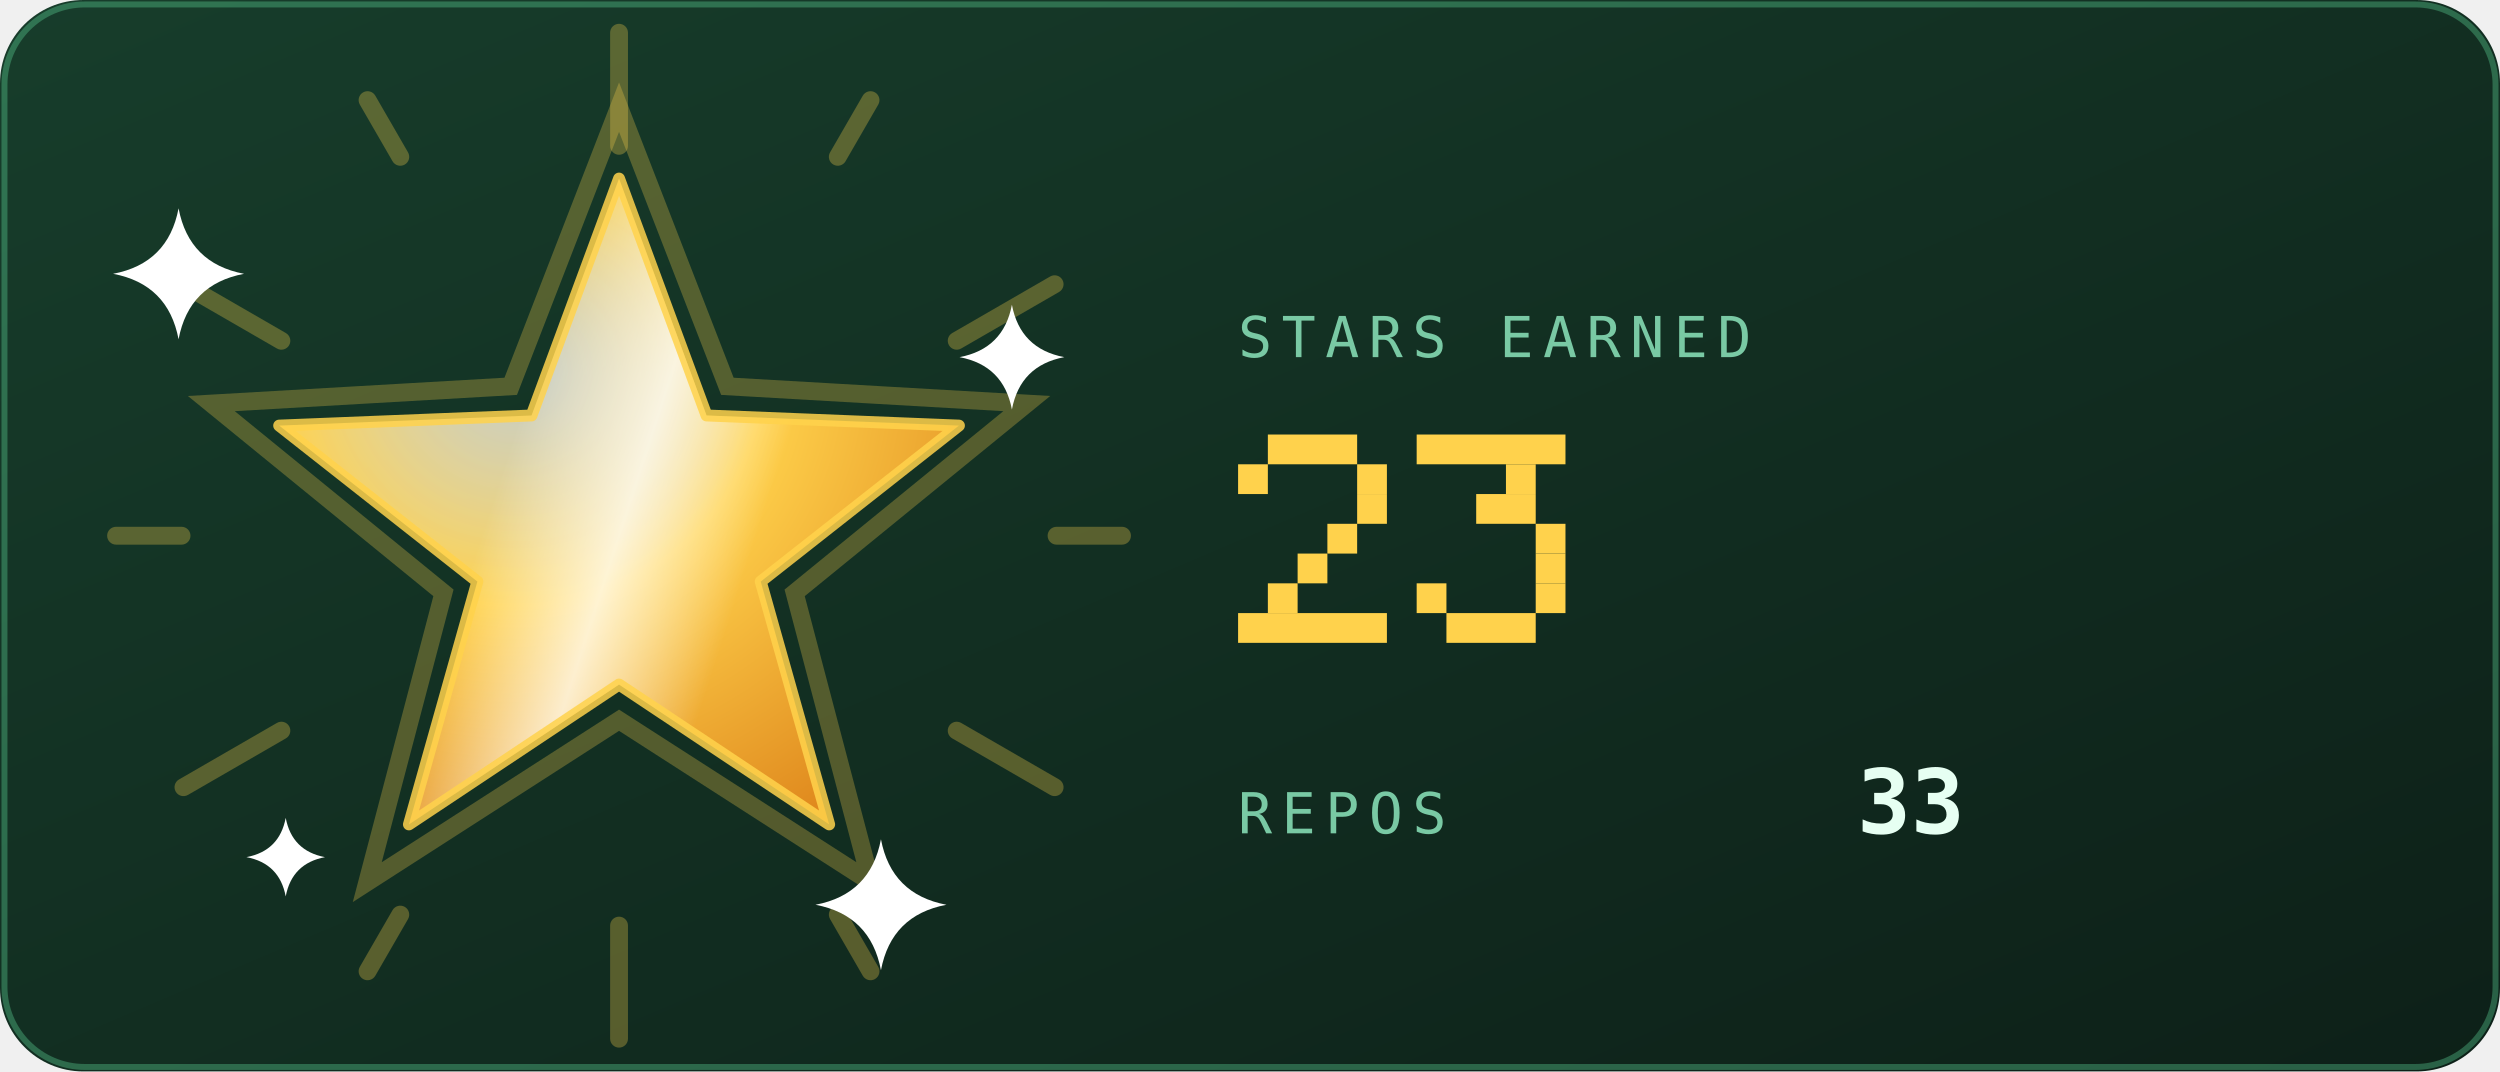
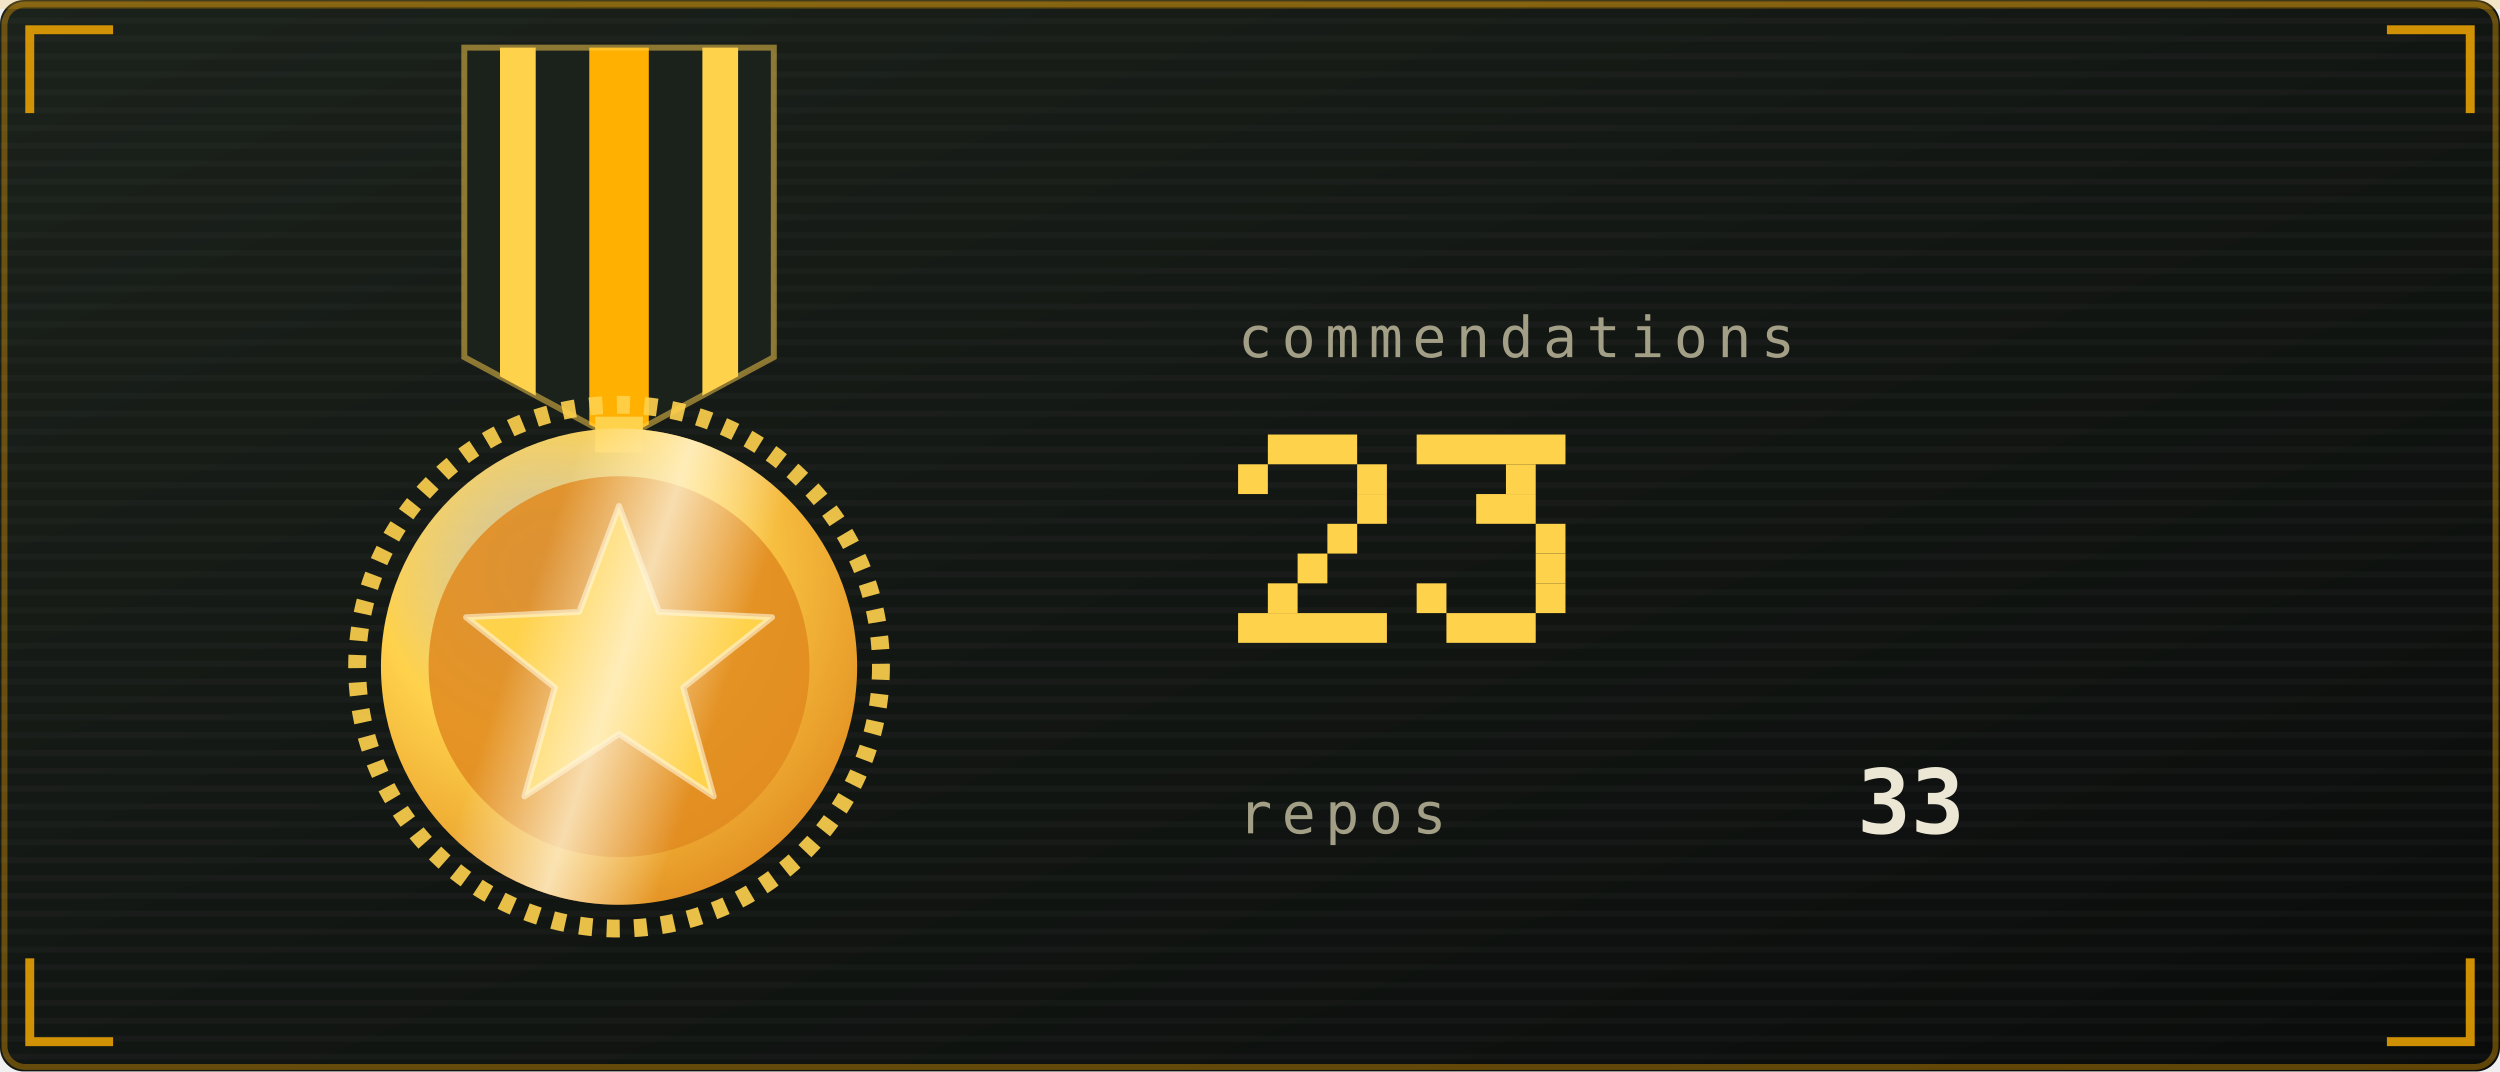
<svg xmlns="http://www.w3.org/2000/svg" viewBox="0 0 420 180" width="420" height="180" role="img" aria-labelledby="strt strd">
  <defs>
    <linearGradient id="strbg" x1="0" y1="0" x2="1" y2="1">
-       <stop offset="0" stop-color="#173d2b" />
-       <stop offset="1" stop-color="#0d2018" />
+       <stop offset="0" stop-color="#1b211b" />
+       <stop offset="1" stop-color="#0a0c0b" />
    </linearGradient>
  </defs>
  <style>
    .mono{font-family:ui-monospace,SFMono-Regular,Menlo,Consolas,"DejaVu Sans Mono",monospace}
-     .lbl{font-size:9.5px;letter-spacing:1.6px;fill:#79c9a4}
-     .big{font-size:31px;font-weight:700;fill:#e6fff2}
-     .med{font-size:15px;font-weight:700;fill:#e6fff2}
-     .sm{font-size:11px;fill:#e6fff2}
-     .dim{font-size:11px;fill:#79c9a4}
+     .lbl{font-size:9.5px;letter-spacing:1.6px;fill:#a39f86}
+     .big{font-size:31px;font-weight:700;fill:#ece6d4}
+     .med{font-size:15px;font-weight:700;fill:#ece6d4}
+     .sm{font-size:11px;fill:#ece6d4}
+     .dim{font-size:11px;fill:#a39f86}
    
    .pulse{animation:pulse 3.4s ease-in-out infinite}
    @keyframes pulse{0%,100%{opacity:1}50%{opacity:.62}}
    
    .rays{animation:spin 26s linear infinite;transform-box:fill-box;transform-origin:center}
    .halo{animation:halo 3.6s ease-in-out infinite;transform-box:fill-box;transform-origin:center}
    .glaze{animation:glaze 3.6s ease-in-out infinite}
    .tw{animation:tw 2.4s ease-in-out infinite;transform-box:fill-box;transform-origin:center}
    @keyframes spin{to{transform:rotate(360deg)}}
    @keyframes halo{0%,100%{transform:scale(1);opacity:.28}50%{transform:scale(1.1);opacity:.06}}
    @keyframes glaze{0%{transform:translateX(-190px)}55%,100%{transform:translateX(190px)}}
    @keyframes tw{0%,100%{opacity:.15;transform:scale(.7)}50%{opacity:1;transform:scale(1)}}
+     .sway{animation:sway 5s ease-in-out infinite;transform-origin:104px 8px}
+     @keyframes sway{0%,100%{transform:rotate(-2deg)}50%{transform:rotate(2deg)}}
</style>
-   <rect width="420" height="180" rx="14" fill="url(#strbg)" />
-   <rect x="0.75" y="0.75" width="418.5" height="178.5" rx="13.5" fill="none" stroke="#5fd99a" stroke-opacity="0.35" />
+   <rect width="420" height="180" rx="4" fill="url(#strbg)" />
+   <rect x="0.75" y="0.75" width="418.5" height="178.5" rx="3.5" fill="none" stroke="#ffb000" stroke-opacity="0.35" />
+   <defs>
+     <pattern id="strscan" width="4" height="3" patternUnits="userSpaceOnUse">
+       <rect width="4" height="1" fill="#ffffff" opacity="0.025" />
+     </pattern>
+   </defs>
+   <rect width="420" height="180" rx="4" fill="url(#strscan)" />
+   <rect x="0" y="0" width="420" height="1.5" fill="#ffb000" opacity="0.18">
+     <animate attributeName="y" values="0;180;180" keyTimes="0;0.6;1" dur="7s" repeatCount="indefinite" />
+   </rect>
+   <path d="M5 19V5H19M401 5H415V19M415 161V175H401M19 175H5V161" fill="none" stroke="#ffb000" stroke-width="1.5" stroke-opacity="0.8" />
  <defs>
    <radialGradient id="starFill" cx="0.35" cy="0.3" r="0.8">
-       <stop offset="0" stop-color="#ffffff" stop-opacity="0.75" />
+       <stop offset="0" stop-color="#fff6dc" stop-opacity="0.75" />
      <stop offset="0.45" stop-color="#ffd24c" />
      <stop offset="1" stop-color="#e08a1e" />
    </radialGradient>
    <linearGradient id="starGlaze" x1="0" y1="0" x2="1" y2="0">
-       <stop offset="0" stop-color="#ffffff" stop-opacity="0" />
-       <stop offset="0.5" stop-color="#ffffff" stop-opacity="0.75" />
-       <stop offset="1" stop-color="#ffffff" stop-opacity="0" />
+       <stop offset="0" stop-color="#fff6dc" stop-opacity="0" />
+       <stop offset="0.5" stop-color="#fff6dc" stop-opacity="0.75" />
+       <stop offset="1" stop-color="#fff6dc" stop-opacity="0" />
    </linearGradient>
    <clipPath id="starClip">
      <polygon points="104.0,30.0 118.7,69.8 161.1,71.5 127.8,97.7 139.3,138.5 104.0,115.0 68.7,138.5 80.2,97.7 46.9,71.5 89.3,69.8" />
    </clipPath>
  </defs>
-   <g class="rays" opacity="0.3">
-     <rect x="102.5" y="4" width="3" height="22" rx="1.5" fill="#ffd24c" transform="rotate(0 104 90)" />
-     <rect x="102.5" y="4" width="3" height="14" rx="1.5" fill="#ffd24c" transform="rotate(30 104 90)" />
-     <rect x="102.5" y="4" width="3" height="22" rx="1.5" fill="#ffd24c" transform="rotate(60 104 90)" />
-     <rect x="102.5" y="4" width="3" height="14" rx="1.5" fill="#ffd24c" transform="rotate(90 104 90)" />
-     <rect x="102.5" y="4" width="3" height="22" rx="1.5" fill="#ffd24c" transform="rotate(120 104 90)" />
-     <rect x="102.5" y="4" width="3" height="14" rx="1.5" fill="#ffd24c" transform="rotate(150 104 90)" />
-     <rect x="102.5" y="4" width="3" height="22" rx="1.5" fill="#ffd24c" transform="rotate(180 104 90)" />
-     <rect x="102.5" y="4" width="3" height="14" rx="1.5" fill="#ffd24c" transform="rotate(210 104 90)" />
-     <rect x="102.5" y="4" width="3" height="22" rx="1.5" fill="#ffd24c" transform="rotate(240 104 90)" />
-     <rect x="102.5" y="4" width="3" height="14" rx="1.5" fill="#ffd24c" transform="rotate(270 104 90)" />
-     <rect x="102.5" y="4" width="3" height="22" rx="1.5" fill="#ffd24c" transform="rotate(300 104 90)" />
-     <rect x="102.5" y="4" width="3" height="14" rx="1.5" fill="#ffd24c" transform="rotate(330 104 90)" />
-   </g>
-   <polygon class="halo" points="104.0,18.0 122.2,64.9 172.5,67.8 133.5,99.6 146.3,148.2 104.0,121.0 61.7,148.2 74.5,99.6 35.5,67.8 85.8,64.9" fill="none" stroke="#ffd24c" stroke-width="3" opacity="0.28" />
-   <polygon points="104.0,30.0 118.7,69.8 161.1,71.5 127.8,97.7 139.3,138.5 104.0,115.0 68.7,138.5 80.2,97.7 46.9,71.5 89.3,69.8" fill="url(#starFill)" />
-   <g clip-path="url(#starClip)">
-     <g transform="rotate(18 104 90)">
-       <rect class="glaze" x="82" y="20" width="44" height="140" fill="url(#starGlaze)" />
+   <defs>
+     <clipPath id="ribClip">
+       <path d="M78 8h52v52l-26 14l-26 -14z" />
+     </clipPath>
+     <clipPath id="medClip">
+       <circle cx="104" cy="112" r="40" />
+     </clipPath>
+   </defs>
+   <g class="sway">
+     <g clip-path="url(#ribClip)">
+       <rect x="78" y="8" width="52" height="64" fill="#1b211b" />
+       <rect x="84" y="8" width="6" height="64" fill="#ffd24c" />
+       <rect x="99" y="8" width="10" height="64" fill="#ffb000" />
+       <rect x="118" y="8" width="6" height="64" fill="#ffd24c" />
+     </g>
+     <path d="M78 8h52v52l-26 14l-26 -14z" fill="none" stroke="#ffd24c" stroke-opacity="0.5" />
+     <rect x="100" y="70" width="8" height="6" fill="#ffd24c" />
+     <circle cx="104" cy="112" r="44" fill="none" stroke="#ffd24c" stroke-width="3" stroke-dasharray="2.2 2.4" opacity="0.9" />
+     <circle cx="104" cy="112" r="40" fill="url(#starFill)" />
+     <circle cx="104" cy="112" r="32" fill="#e08a1e" opacity="0.85" />
+     <polygon points="104.0,85.0 110.7,102.8 129.7,103.7 114.8,115.5 119.9,133.8 104.0,123.3 88.1,133.8 93.2,115.5 78.3,103.7 97.3,102.8" fill="#ffd24c" stroke="#fff6dc" stroke-opacity="0.6" stroke-linejoin="round" />
+     <g clip-path="url(#medClip)">
+       <g transform="rotate(18 104 112)">
+         <rect class="glaze" x="86" y="62" width="36" height="100" fill="url(#starGlaze)" />
+       </g>
    </g>
  </g>
-   <polygon points="104.0,30.0 118.7,69.8 161.1,71.5 127.8,97.7 139.3,138.5 104.0,115.0 68.7,138.5 80.2,97.7 46.9,71.5 89.3,69.8" fill="none" stroke="#ffd24c" stroke-opacity="0.85" stroke-width="2" stroke-linejoin="round" />
-   <g transform="translate(30 46)">
-     <path class="tw" style="animation-delay:0s" d="M0 -11Q1.75 -1.75 11 0Q1.75 1.75 0 11Q-1.75 1.75 -11 0Q-1.75 -1.75 0 -11Z" fill="#ffffff" />
-   </g>
-   <g transform="translate(170 60)">
-     <path class="tw" style="animation-delay:0.8s" d="M0 -8.8Q1.4 -1.4 8.8 0Q1.4 1.4 0 8.8Q-1.4 1.4 -8.8 0Q-1.4 -1.4 0 -8.8Z" fill="#ffffff" />
-   </g>
-   <g transform="translate(148 152)">
-     <path class="tw" style="animation-delay:1.5s" d="M0 -11Q1.75 -1.75 11 0Q1.75 1.75 0 11Q-1.75 1.75 -11 0Q-1.75 -1.75 0 -11Z" fill="#ffffff" />
-   </g>
-   <g transform="translate(48 144)">
-     <path class="tw" style="animation-delay:2.1s" d="M0 -6.6Q1.05 -1.05 6.6 0Q1.05 1.05 0 6.6Q-1.05 1.05 -6.6 0Q-1.05 -1.05 0 -6.6Z" fill="#ffffff" />
-   </g>
-   <text class="mono lbl" x="208" y="60">STARS EARNED</text>
+   <text class="mono lbl" x="208" y="60">commendations</text>
  <g class="pulse">
    <rect x="213" y="73" width="15" height="5" fill="#ffd24c" />
    <rect x="208" y="78" width="5" height="5" fill="#ffd24c" />
    <rect x="228" y="78" width="5" height="5" fill="#ffd24c" />
    <rect x="228" y="83" width="5" height="5" fill="#ffd24c" />
    <rect x="223" y="88" width="5" height="5" fill="#ffd24c" />
    <rect x="218" y="93" width="5" height="5" fill="#ffd24c" />
    <rect x="213" y="98" width="5" height="5" fill="#ffd24c" />
    <rect x="208" y="103" width="25" height="5" fill="#ffd24c" />
    <rect x="238" y="73" width="25" height="5" fill="#ffd24c" />
    <rect x="253" y="78" width="5" height="5" fill="#ffd24c" />
    <rect x="248" y="83" width="10" height="5" fill="#ffd24c" />
    <rect x="258" y="88" width="5" height="5" fill="#ffd24c" />
    <rect x="258" y="93" width="5" height="5" fill="#ffd24c" />
    <rect x="238" y="98" width="5" height="5" fill="#ffd24c" />
    <rect x="258" y="98" width="5" height="5" fill="#ffd24c" />
    <rect x="243" y="103" width="15" height="5" fill="#ffd24c" />
  </g>
-   <text class="mono lbl" x="208" y="140">REPOS</text>
+   <text class="mono lbl" x="208" y="140">repos</text>
  <text class="mono med" x="312" y="140">33</text>
</svg>
